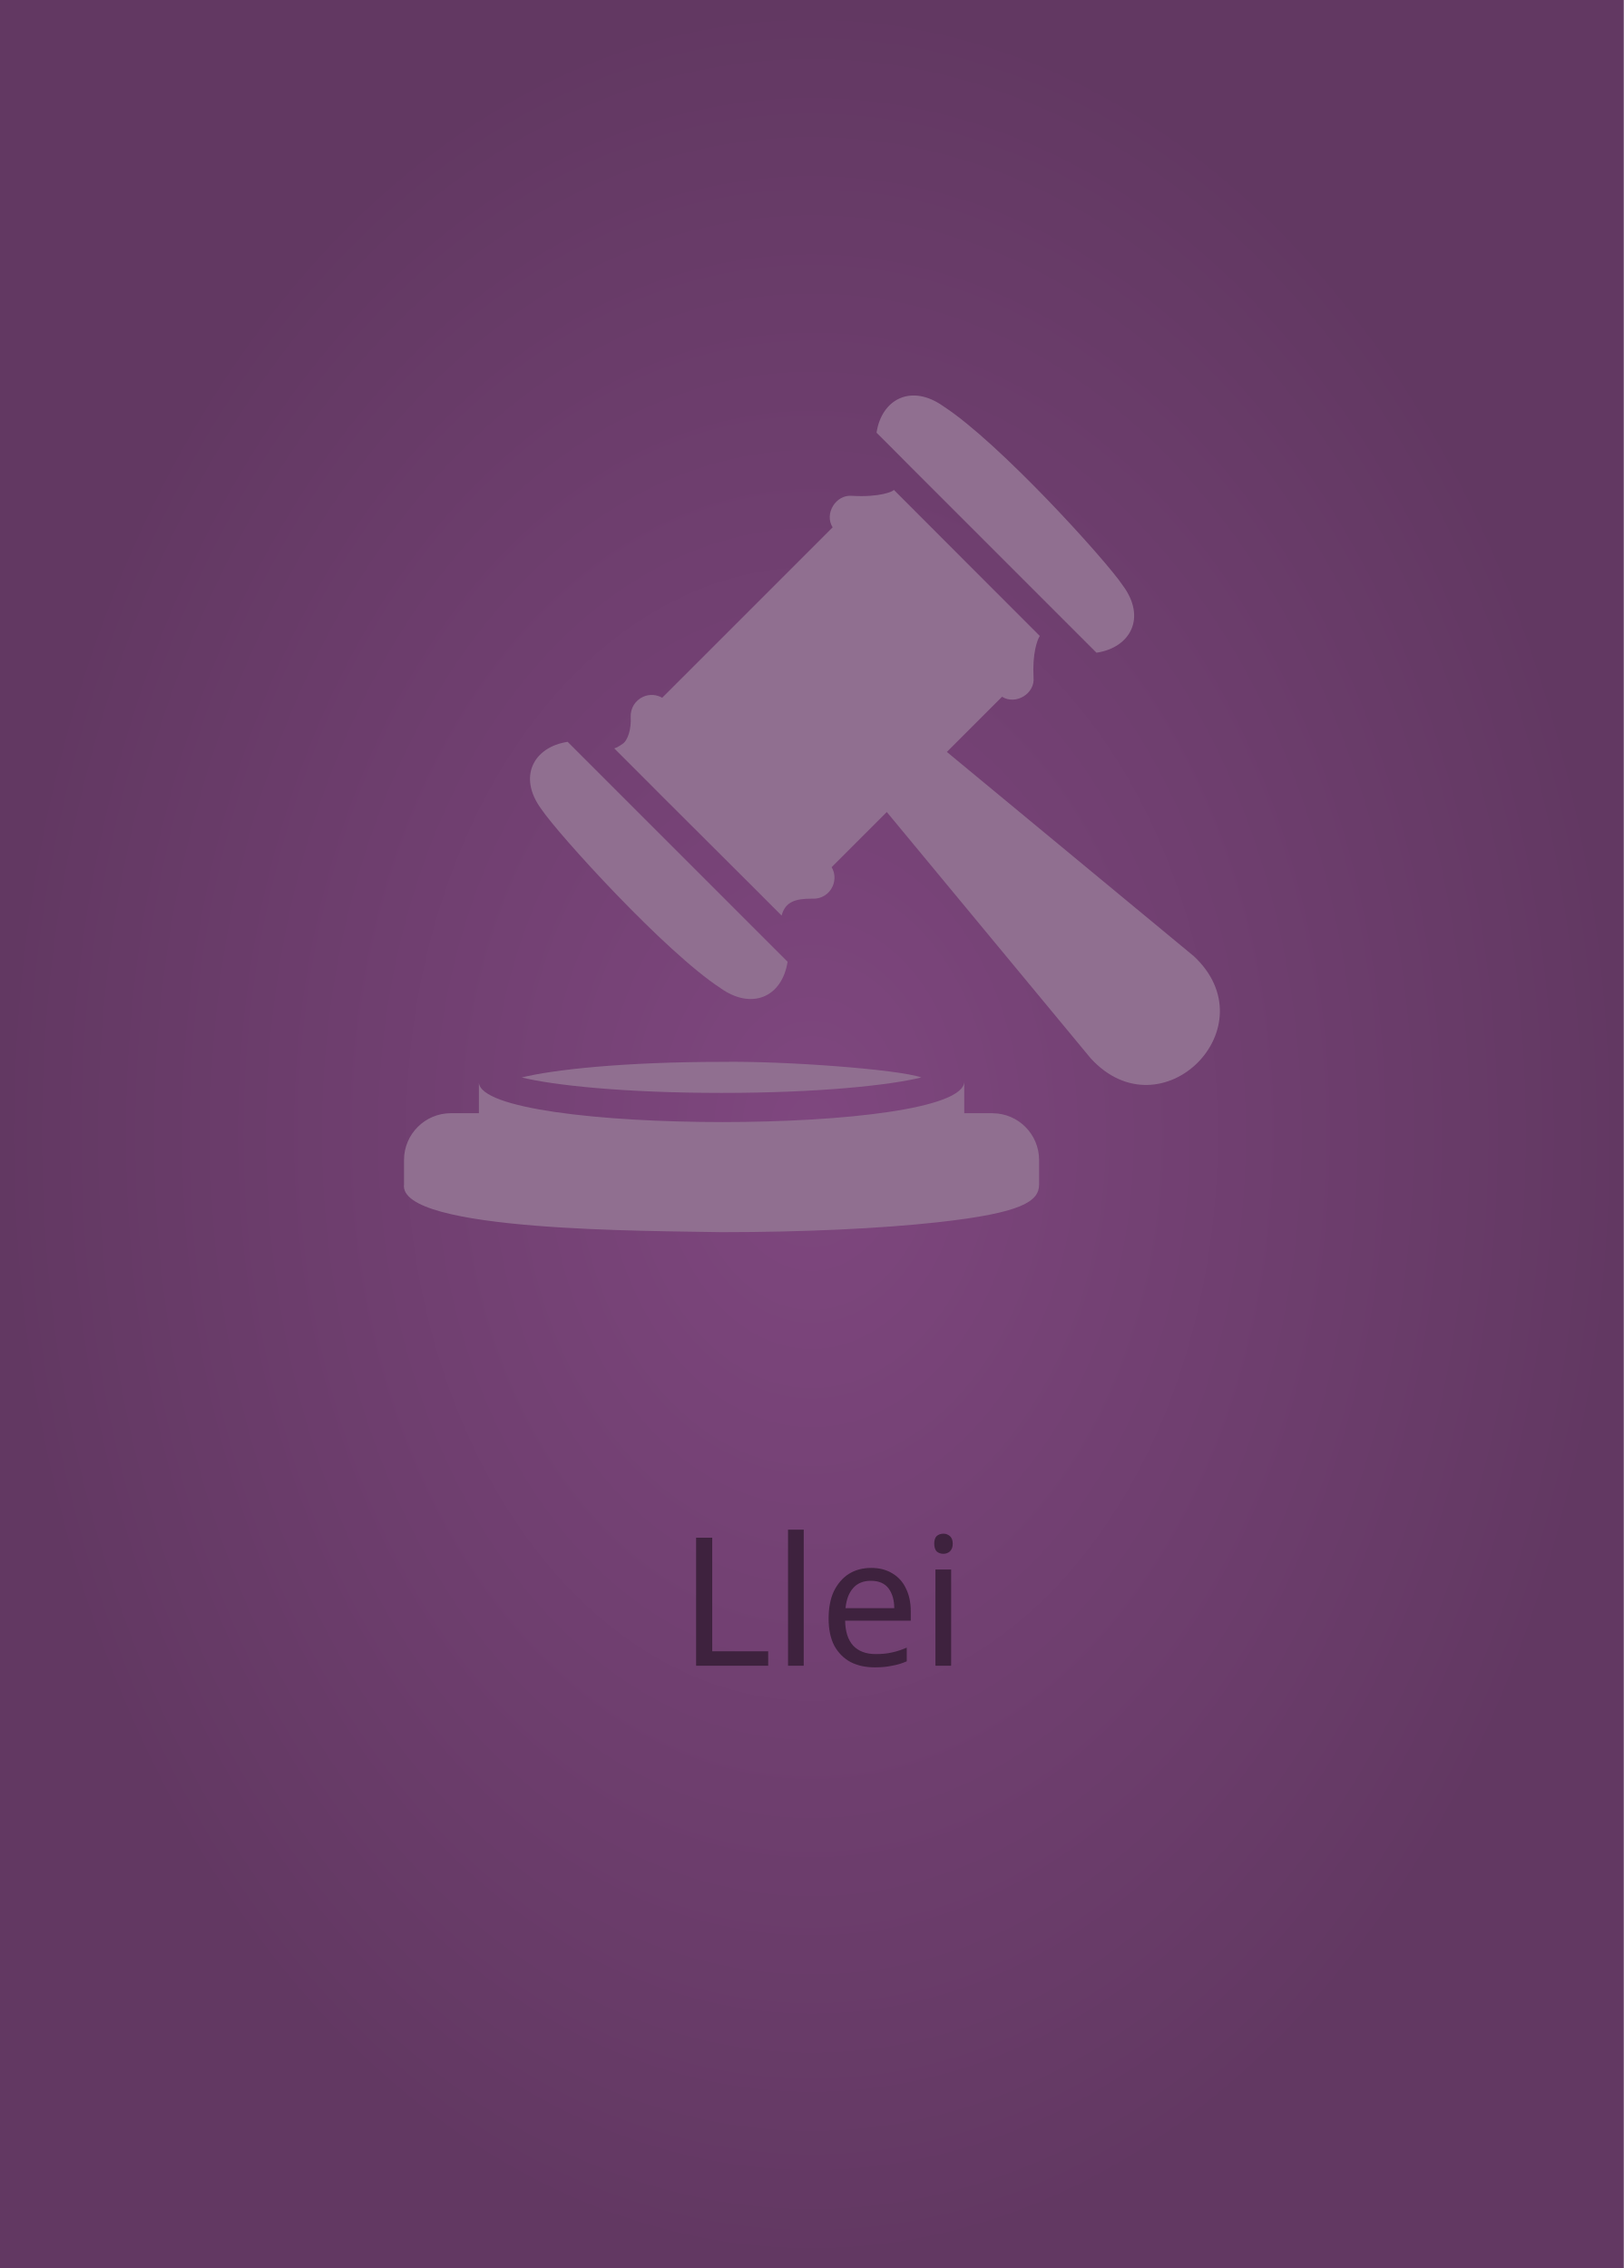
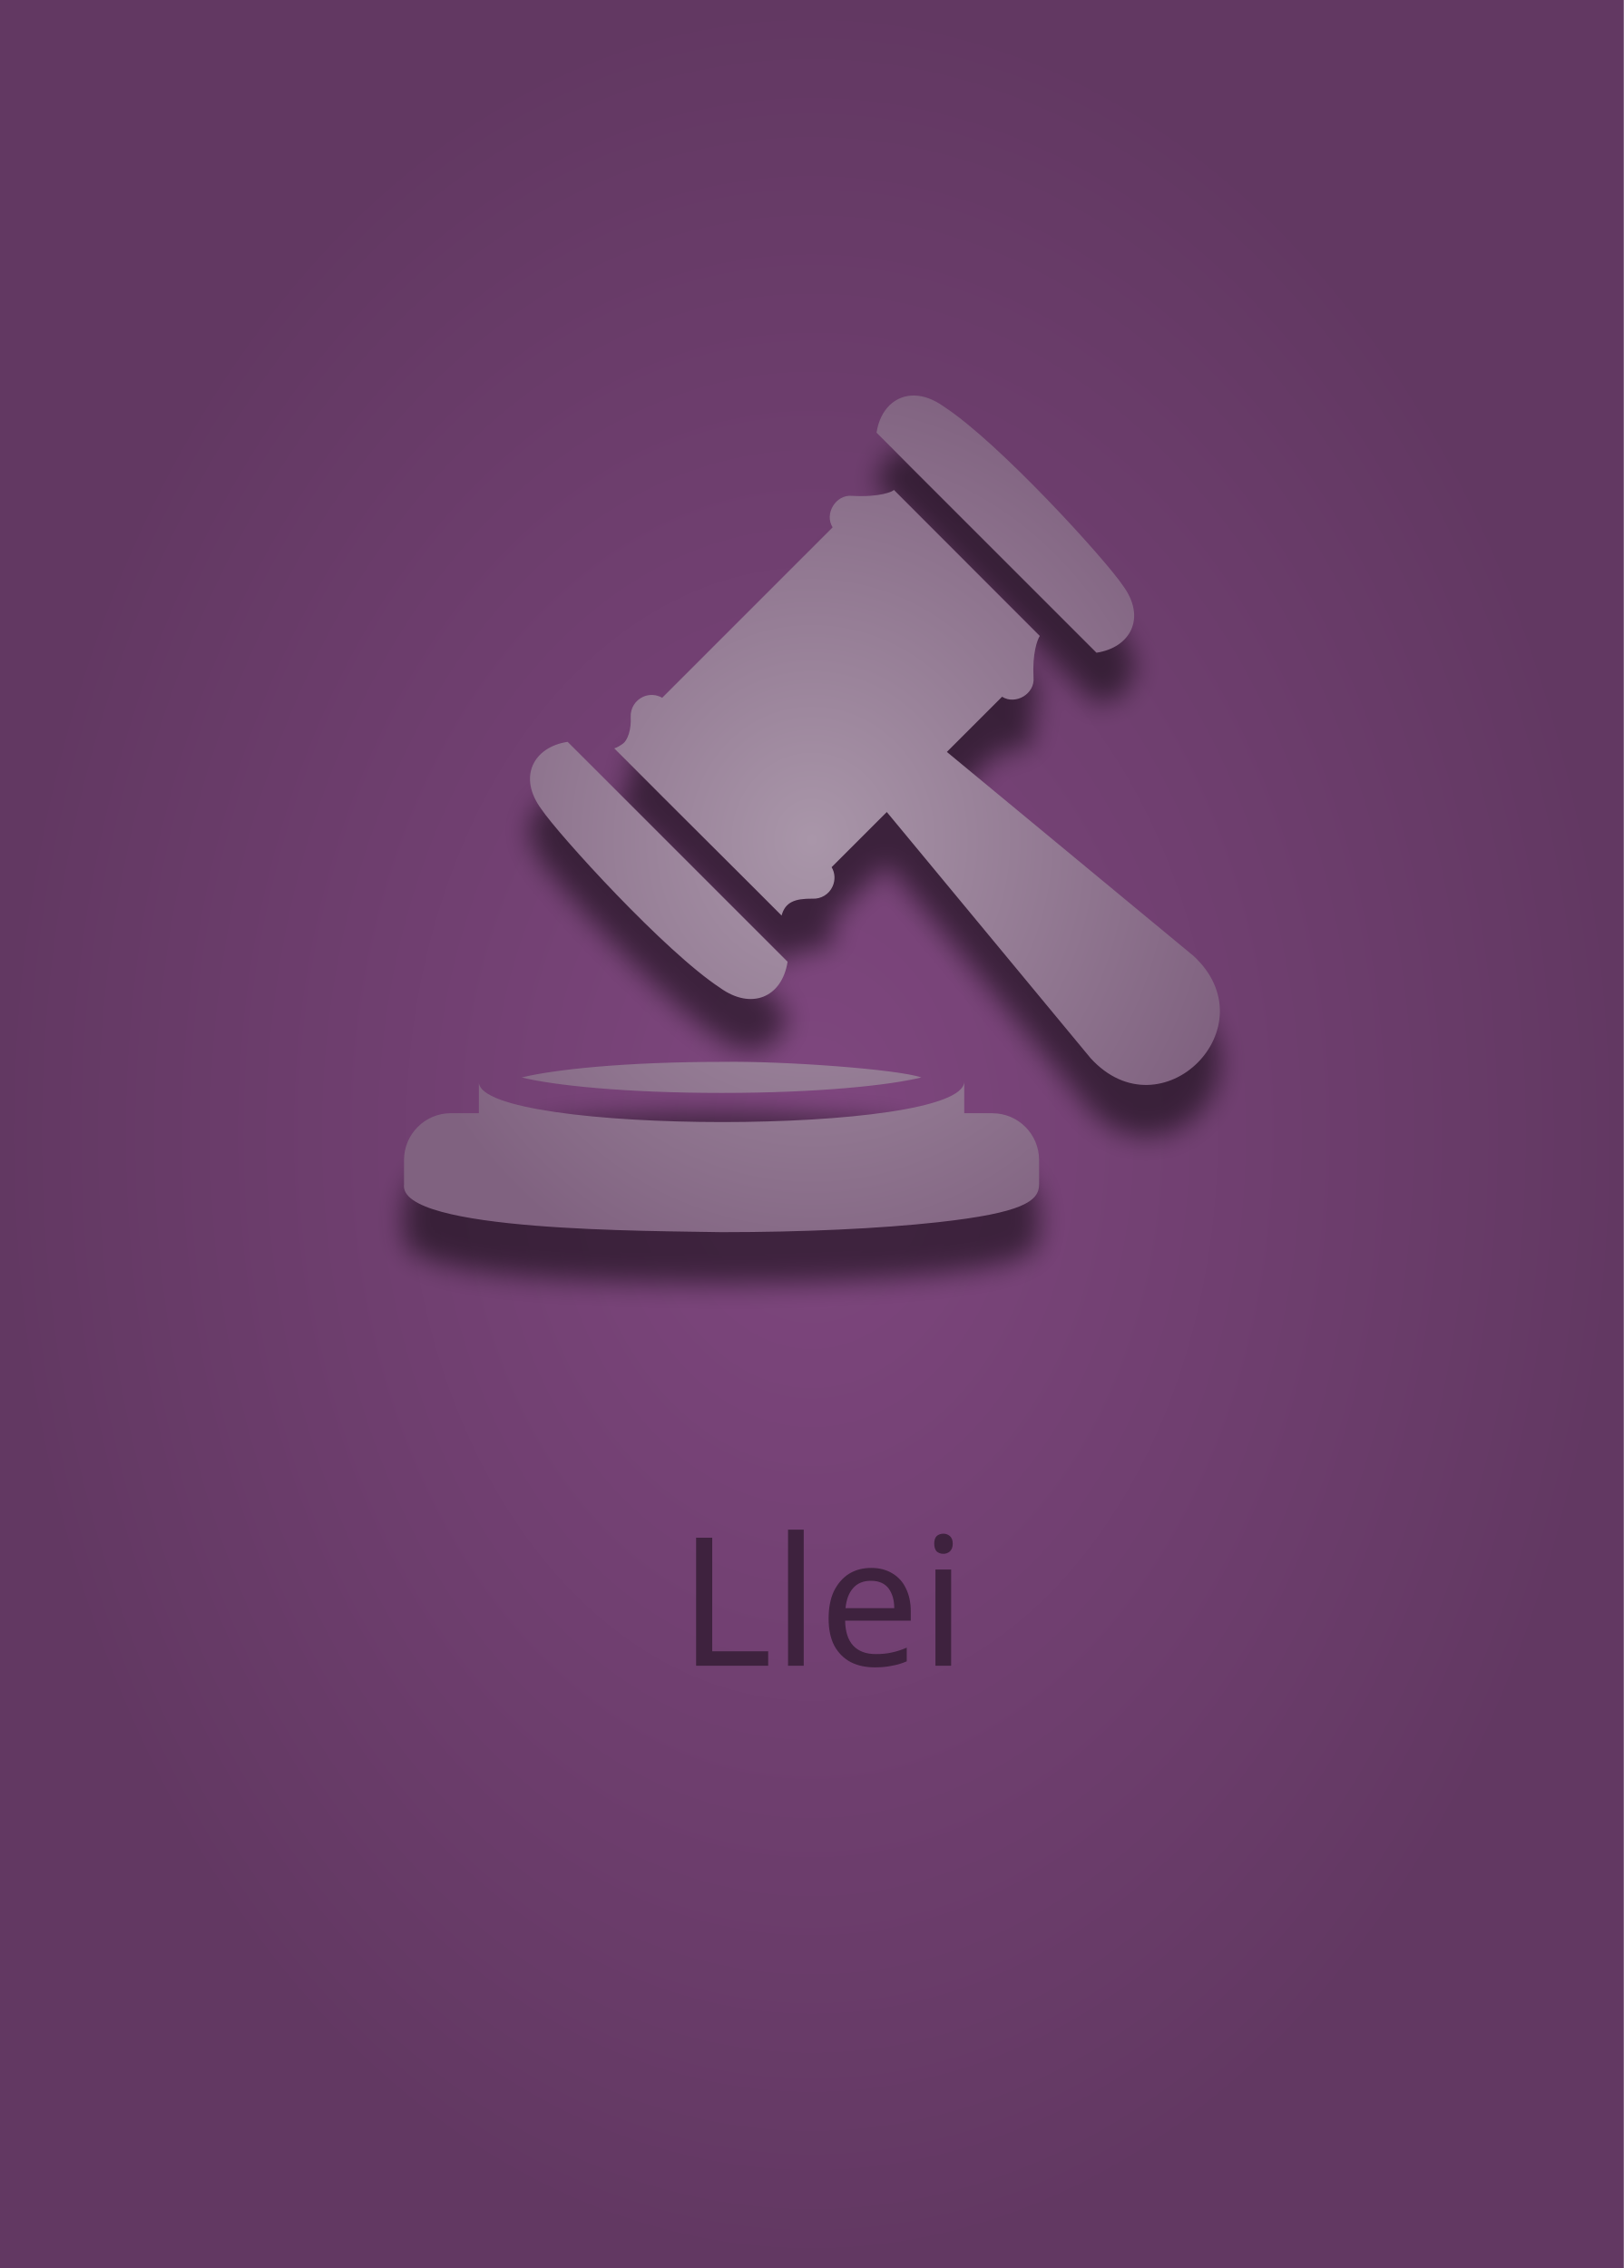
<svg xmlns="http://www.w3.org/2000/svg" xmlns:xlink="http://www.w3.org/1999/xlink" width="63mm" height="88mm" viewBox="0 0 63 88" version="1.1" id="svg3">
  <defs id="defs3">
+     <linearGradient id="linearGradient4">
+       <stop style="stop-color:#a996a9;stop-opacity:1;" offset="0" id="stop5" />
+       <stop style="stop-color:#806280;stop-opacity:1;" offset="1" id="stop6" />
+     </linearGradient>
    <linearGradient id="linearGradient2">
      <stop style="stop-color:#7f477f;stop-opacity:1;" offset="0" id="stop3" />
      <stop style="stop-color:#623862;stop-opacity:1;" offset="1" id="stop4" />
    </linearGradient>
    <radialGradient xlink:href="#linearGradient2" id="radialGradient4" cx="31.5" cy="44" fx="31.5" fy="44" r="31.5" gradientTransform="matrix(1,0,0,1.396825,0,-17.46029)" gradientUnits="userSpaceOnUse" />
+     <filter style="color-interpolation-filters:sRGB;" id="filter4" x="-0.038" y="-0.037" width="1.076" height="1.136">
+       <feFlood result="flood" in="SourceGraphic" flood-opacity="0.498" flood-color="rgb(0,0,0)" id="feFlood3" />
+       <feGaussianBlur result="blur" in="SourceGraphic" stdDeviation="0.5" id="feGaussianBlur3" />
+       <feOffset result="offset" in="blur" dx="0" dy="2" id="feOffset3" />
+       <feComposite result="comp1" operator="in" in="flood" in2="offset" id="feComposite3" />
+       <feComposite result="comp2" operator="over" in="SourceGraphic" in2="comp1" id="feComposite4" />
+     </filter>
+     <radialGradient xlink:href="#linearGradient4" id="radialGradient6" cx="31.5" cy="32.577" fx="31.5" fy="32.577" r="17.029" gradientTransform="matrix(1,0,0,1.082341,0,-2.682457)" gradientUnits="userSpaceOnUse" />
  </defs>
  <path id="rect1" style="fill:url(#radialGradient4);fill-opacity:1;stroke-width:0.529" d="M 0,-6.6639056e-5 V 88 H 63 V -6.6639056e-5 Z" />
  <text xml:space="preserve" style="font-style:normal;font-variant:normal;font-weight:normal;font-stretch:normal;font-size:6.956px;font-family:Grenze;-inkscape-font-specification:'Grenze, @wght=800';font-variant-ligatures:normal;font-variant-caps:normal;font-variant-numeric:normal;font-variant-east-asian:normal;font-variation-settings:'wght' 800;writing-mode:lr-tb;direction:ltr;fill:#3e223e;fill-opacity:1;stroke-width:0.773" x="26.335" y="64.633" id="text1">
    <tspan id="tspan1" style="font-style:normal;font-variant:normal;font-weight:normal;font-stretch:normal;font-size:6.956px;font-family:Grenze;-inkscape-font-specification:'Grenze, @wght=800';font-variant-ligatures:normal;font-variant-caps:normal;font-variant-numeric:normal;font-variant-east-asian:normal;font-variation-settings:'wght' 800;fill:#3e223e;fill-opacity:1;stroke-width:0.773" x="26.335" y="64.633">Llei</tspan>
  </text>
-   <g id="g5" transform="matrix(0.03038139,0,0,0.03038139,13.26254,13.34512)" style="fill:#906f90;fill-opacity:1">
-     <path d="m 483.61,822.74 c 39.188,27.938 78.375,12.188 85.641,-33.703 -14.906,-14.859 -225.66,-225.66 -247.18,-247.18 l -33.703,-33.703 c -43.453,6.562 -63.984,44.578 -33.656,85.828 21.891,32.578 158.26,182.72 228.89,228.71 z" id="path1" style="fill:#906f90;fill-opacity:1" />
-     <path d="M 725.72,156.37 963.7,394.35 c 43.5,-6.516 64.078,-44.766 33.656,-85.828 -21.891,-32.766 -158.26,-182.9 -228.89,-228.71 -40.875,-29.344 -79.078,-9.703 -85.641,33.516 7.172,7.219 36.656,36.516 42.938,43.078 z" id="path2" style="fill:#906f90;fill-opacity:1" />
-     <path d="M 1087,781.08 772.66,521.06 843.113,450.607 c 17.578,10.922 42.328,-4.031 40.219,-24.797 -1.641,-30.422 4.688,-47.812 7.969,-52.875 -9.188,-9 -171.66,-171.98 -186.32,-186.52 -1.078,1.969 -17.578,9.609 -53.438,7.594 -20.719,-2.016 -35.719,22.922 -24.797,40.219 l -217.64,217.64 c -7.266,-4.172 -16.312,-4.875 -24.281,-1.266 -10.312,4.688 -16.5,14.859 -15.938,26.062 0.891,15.047 -3.609,29.719 -10.5,34.219 -2.016,1.453 -6.891,4.688 -10.5,5.625 l 26.812,26.812 c 19.125,19.5 172.4,171.89 186.89,186.71 4.734,-17.531 17.297,-21.703 39.094,-21.562 11.25,0.703 21.562,-5.625 26.062,-15.75 3.609,-8.156 3.094,-17.203 -1.266,-24.469 l 70.453,-70.453 260.21,314.34 c 90.516,99.328 230.34,-40.078 130.92,-131.11 z" id="path3" style="fill:#906f90;fill-opacity:1" />
-     <path d="m 740.02,936.79 c -29.062,-10.312 -174.24,-21.141 -254.06,-19.922 -125.11,0 -216.05,9.938 -256.22,19.922 40.219,9.938 130.92,19.734 255.32,19.734 124.03,0 214.6,-9.797 254.95,-19.734 z" id="path4" style="fill:#906f90;fill-opacity:1" />
-     <path d="m 830.9,982.45 h -36.047 v -40.453 c -0.797,69.375 -615.98,68.203 -619.82,1.312 v 39.141 h -35.859 c -32.953,0 -59.766,26.812 -59.766,59.766 v 31.125 c -7.828,61.031 318.42,59.156 405.61,61.031 103.92,0 202.08,-4.547 275.95,-12.656 108.28,-11.953 129.47,-26.812 129.47,-48.328 v -31.125 c 0,-32.953 -26.625,-59.766 -59.578,-59.766 z" id="path5" style="fill:#906f90;fill-opacity:1" />
-   </g>
+   <path id="path1" style="fill:url(#radialGradient6);fill-opacity:1;stroke-width:0.03;filter:url(#filter4)" d="M 35.496 15.347 C 34.736 15.322 34.145 15.885 34.008 16.788 C 34.226 17.007 35.121 17.898 35.312 18.097 L 42.541 25.326 C 43.863 25.128 44.488 23.966 43.564 22.718 C 42.899 21.723 38.755 17.162 36.61 15.77 C 36.222 15.491 35.841 15.358 35.496 15.347 z M 34.681 19.009 C 34.648 19.068 34.147 19.301 33.057 19.24 C 32.428 19.178 31.972 19.936 32.304 20.461 L 25.692 27.074 C 25.471 26.947 25.196 26.925 24.954 27.035 C 24.641 27.177 24.453 27.486 24.47 27.827 C 24.497 28.284 24.36 28.73 24.151 28.866 C 24.09 28.911 23.941 29.009 23.832 29.037 L 24.647 29.852 C 25.228 30.444 29.884 35.074 30.324 35.524 C 30.468 34.992 30.85 34.865 31.512 34.869 C 31.854 34.89 32.167 34.699 32.304 34.391 C 32.414 34.143 32.398 33.868 32.265 33.647 L 34.406 31.507 L 42.312 41.057 C 45.062 44.075 49.31 39.839 46.289 37.074 L 46.287 37.075 L 36.737 29.175 L 38.878 27.035 C 39.412 27.367 40.163 26.913 40.099 26.282 C 40.05 25.358 40.242 24.829 40.342 24.675 C 40.063 24.402 35.126 19.45 34.681 19.009 z M 22.023 28.784 C 20.703 28.983 20.079 30.138 21.001 31.391 C 21.666 32.381 25.809 36.942 27.955 38.34 L 27.955 38.341 C 29.146 39.19 30.337 38.711 30.557 37.317 C 30.104 36.866 23.701 30.461 23.048 29.807 L 22.023 28.784 z M 28.027 41.201 C 24.226 41.201 21.463 41.503 20.242 41.806 C 21.464 42.108 24.22 42.406 27.999 42.406 C 31.768 42.406 34.519 42.108 35.745 41.806 C 34.861 41.493 30.451 41.164 28.027 41.201 z M 37.411 41.964 C 37.387 44.072 18.697 44.036 18.58 42.004 L 18.58 43.193 L 17.491 43.193 C 16.49 43.193 15.675 44.008 15.675 45.009 L 15.675 45.955 C 15.437 47.809 25.349 47.752 27.998 47.809 C 31.156 47.809 34.137 47.671 36.382 47.424 C 39.671 47.061 40.315 46.61 40.315 45.956 L 40.315 45.011 C 40.315 44.009 39.506 43.195 38.505 43.195 L 38.506 43.193 L 37.411 43.193 L 37.411 41.964 z " />
</svg>
